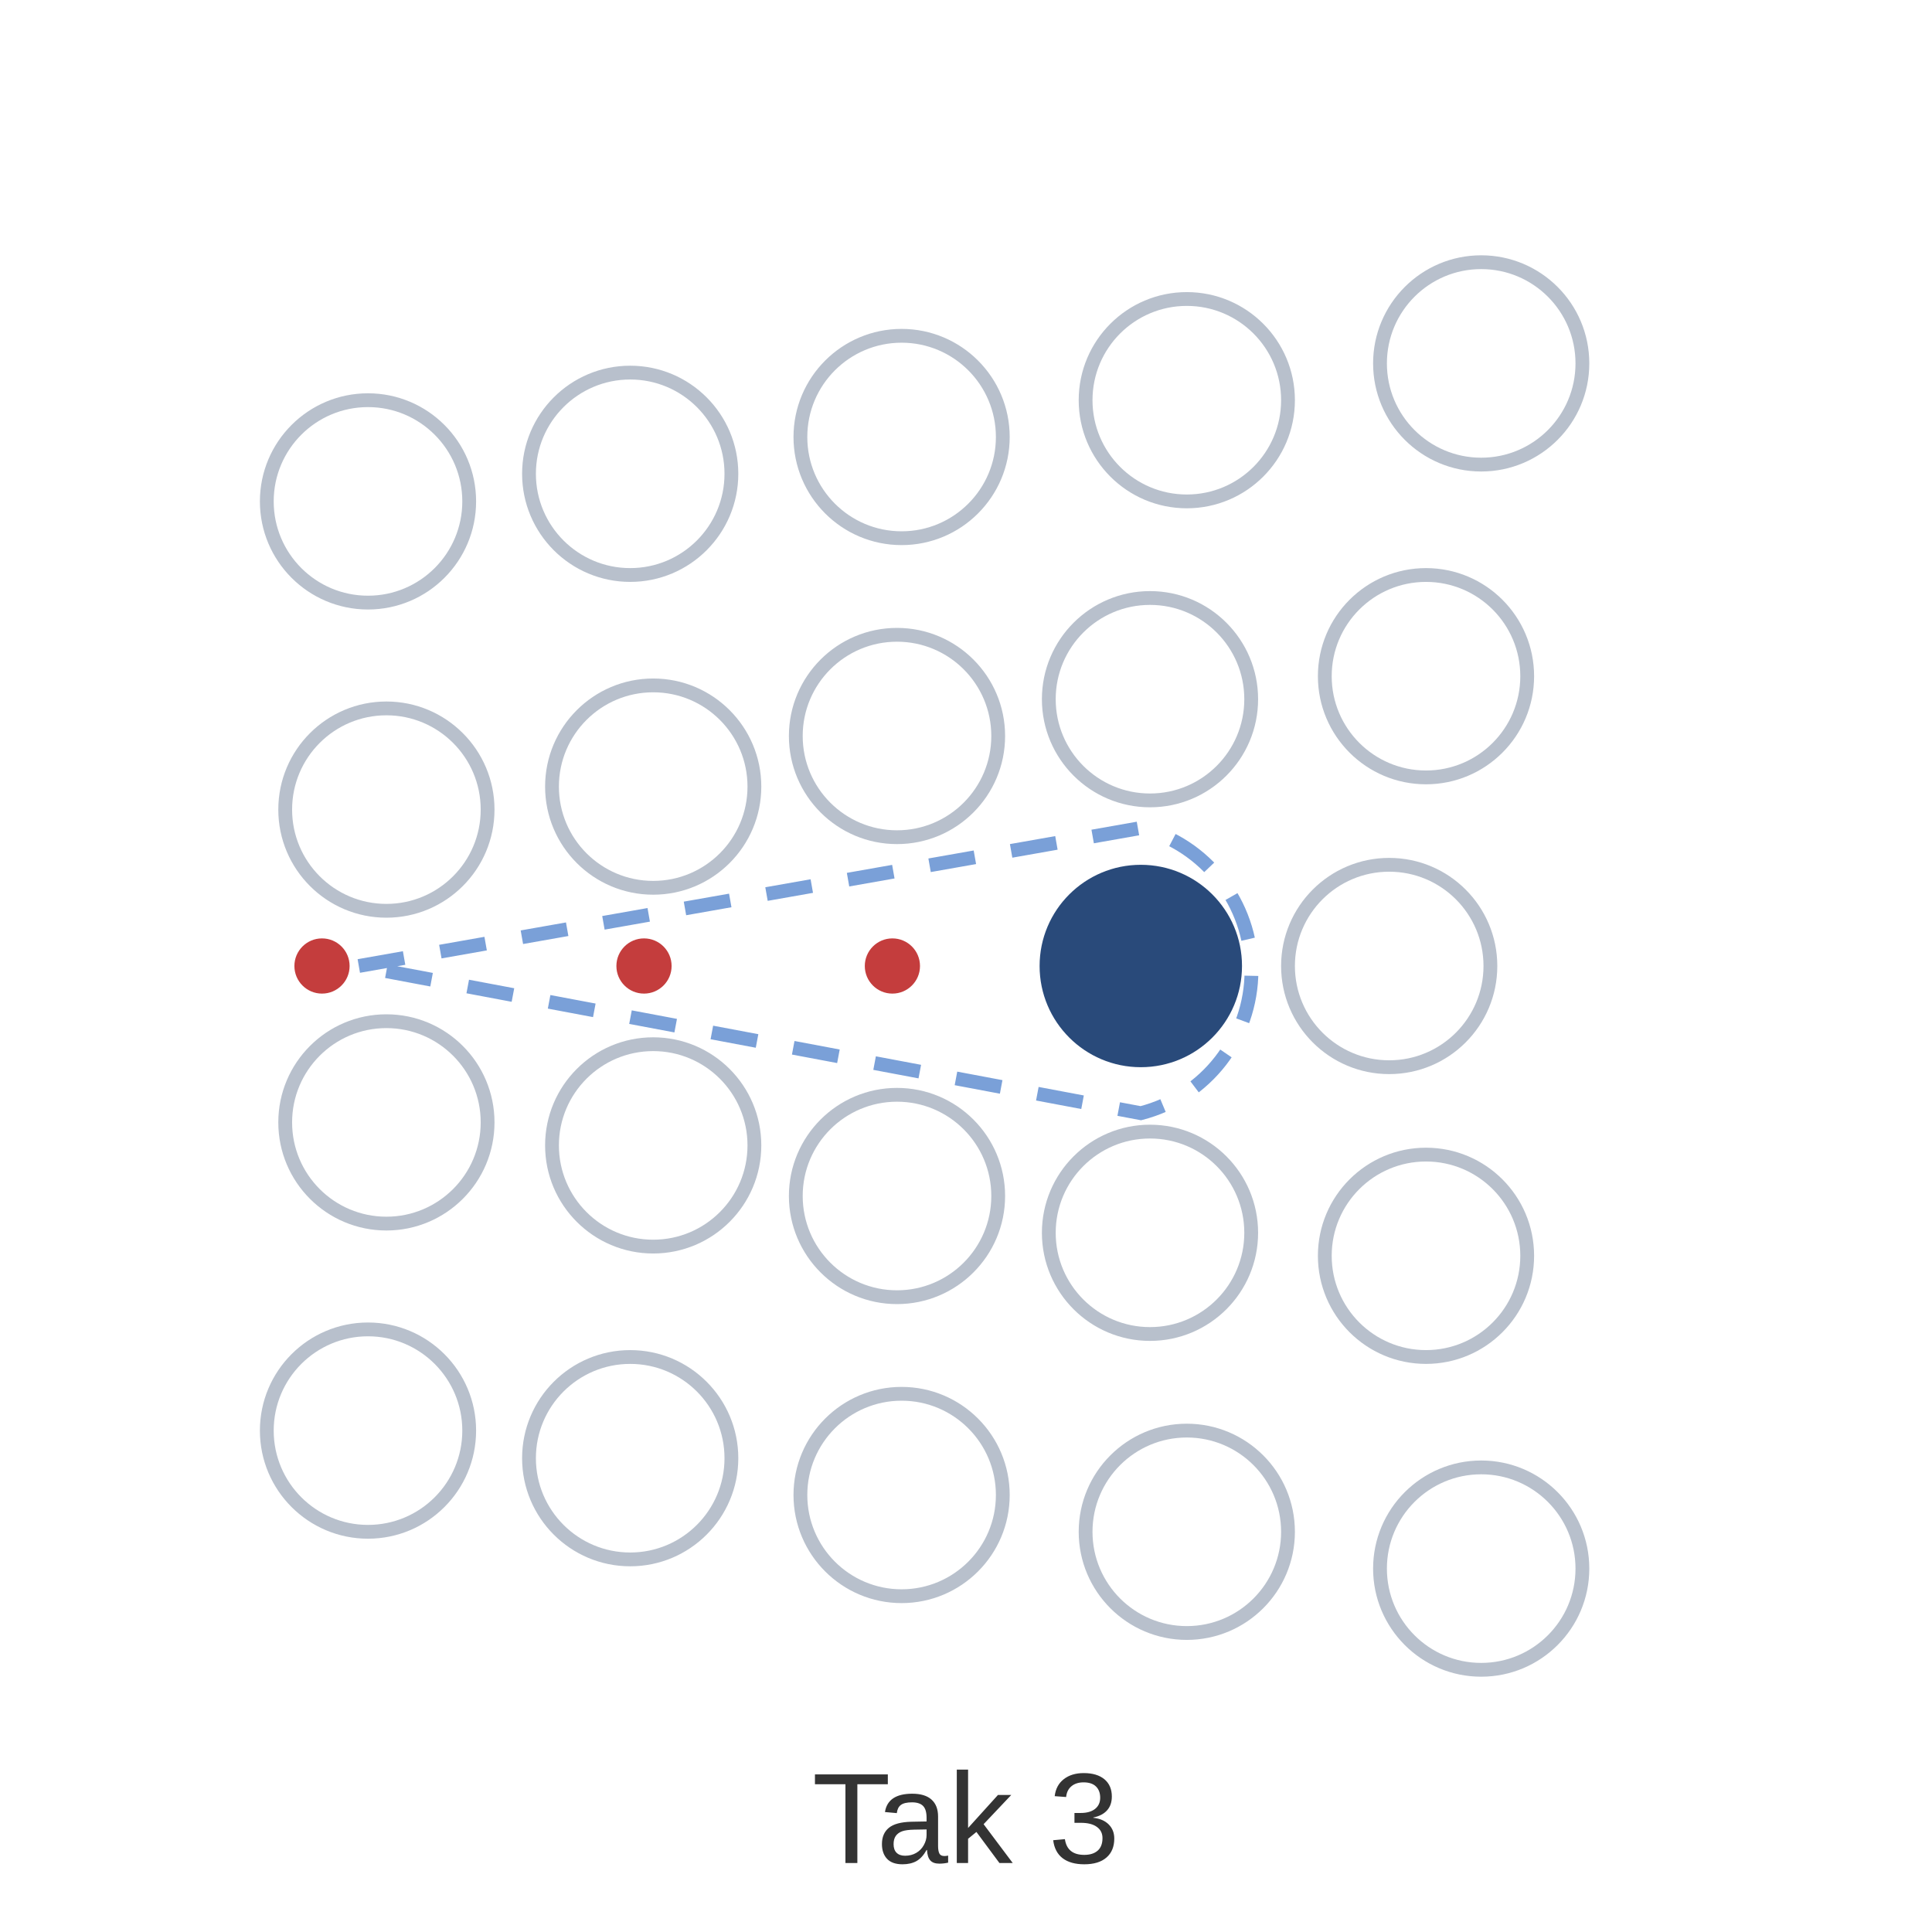
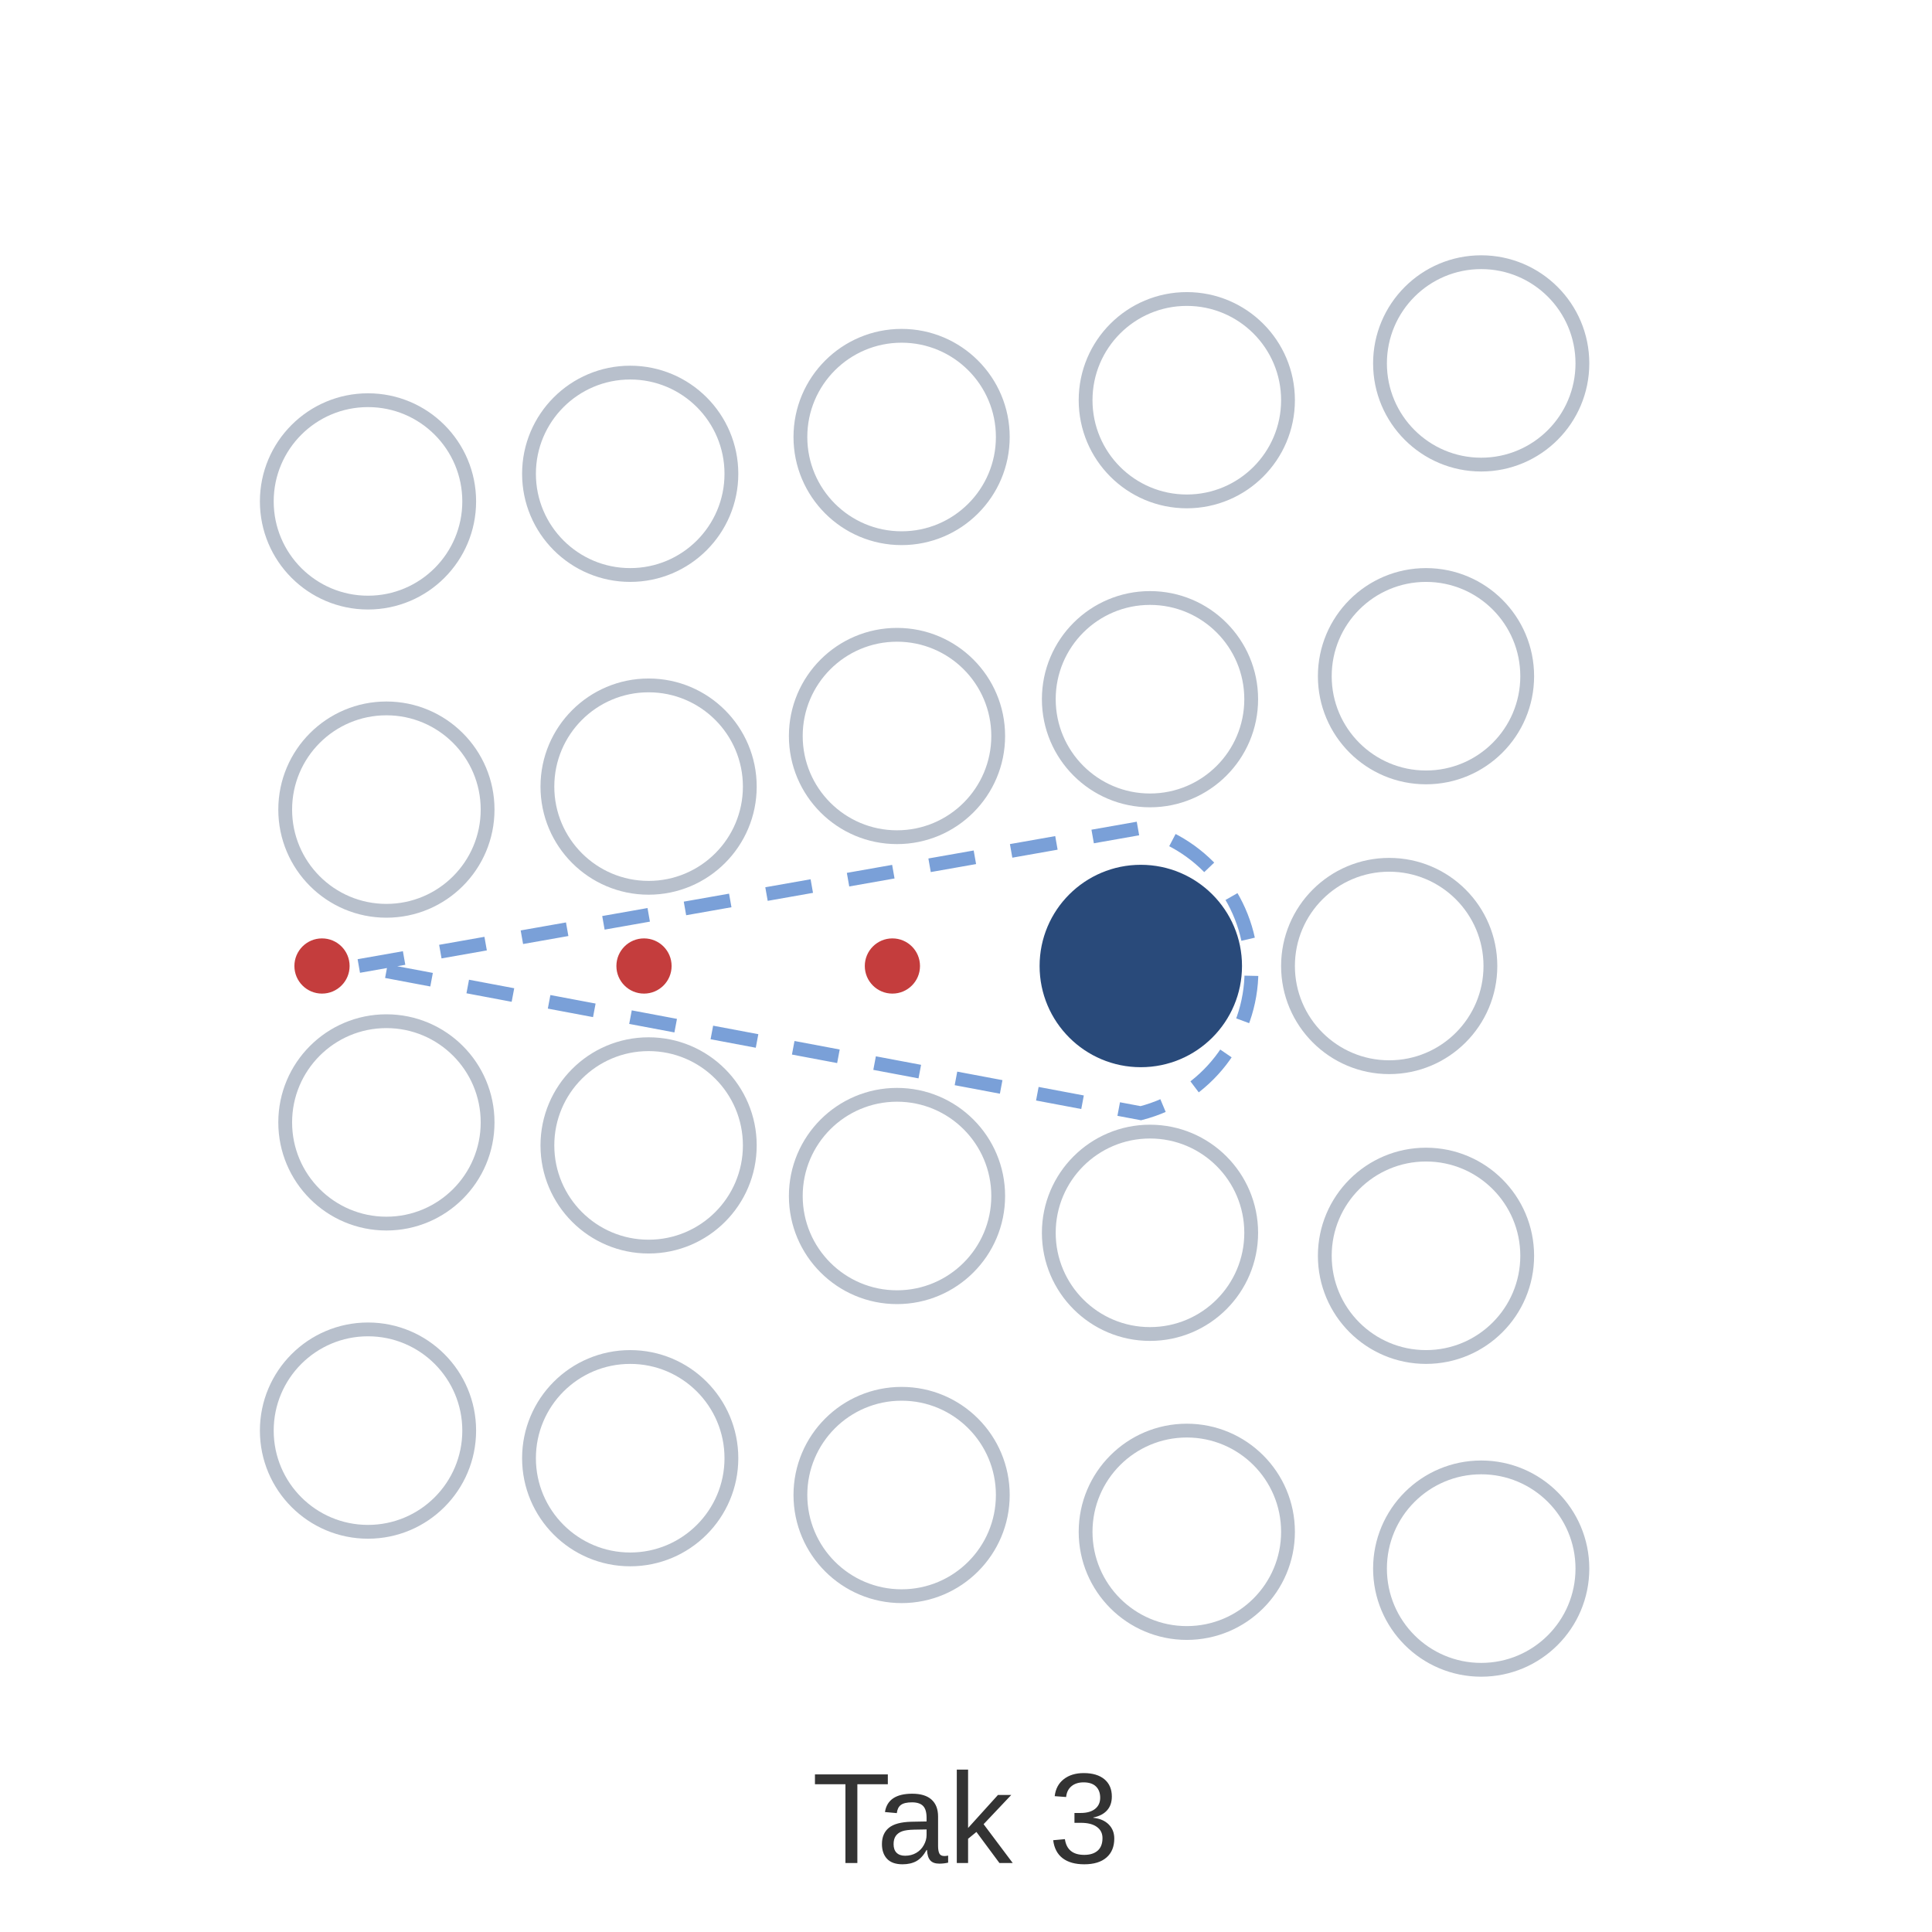
<svg xmlns="http://www.w3.org/2000/svg" width="420" height="420" viewBox="0 0 420 420">
  <rect width="100%" height="100%" fill="white" />
  <g fill="none" stroke="#b8c0cc" stroke-width="3">
    <circle cx="80" cy="109" r="22" />
    <circle cx="137" cy="103" r="22" />
    <circle cx="196" cy="95" r="22" />
    <circle cx="258" cy="87" r="22" />
    <circle cx="322" cy="79" r="22" />
    <circle cx="84" cy="176" r="22" />
-     <circle cx="142" cy="171" r="22" />
+     <circle cx="141" cy="171" r="22" />
    <circle cx="195" cy="160" r="22" />
    <circle cx="250" cy="152" r="22" />
    <circle cx="310" cy="147" r="22" />
    <circle cx="302" cy="210" r="22" />
    <circle cx="84" cy="244" r="22" />
-     <circle cx="142" cy="249" r="22" />
+     <circle cx="141" cy="249" r="22" />
    <circle cx="195" cy="260" r="22" />
    <circle cx="250" cy="268" r="22" />
    <circle cx="310" cy="273" r="22" />
    <circle cx="80" cy="311" r="22" />
    <circle cx="137" cy="317" r="22" />
    <circle cx="196" cy="325" r="22" />
    <circle cx="258" cy="333" r="22" />
    <circle cx="322" cy="341" r="22" />
  </g>
  <circle cx="248" cy="210" r="22" fill="#294a7a" />
  <circle cx="70" cy="210" r="6" fill="#c43d3d" />
  <circle cx="140" cy="210" r="6" fill="#c43d3d" />
  <circle cx="194" cy="210" r="6" fill="#c43d3d" />
  <path d="     M 78 210     L 248 180     A 32 32 0 0 1 248 242     Z" fill="none" stroke="#7aa0d8" stroke-width="3" stroke-dasharray="10 8" />
  <text x="210" y="405" text-anchor="middle" font-family="Arial, sans-serif" font-size="28" fill="#333">
    Tak 3
  </text>
</svg>
